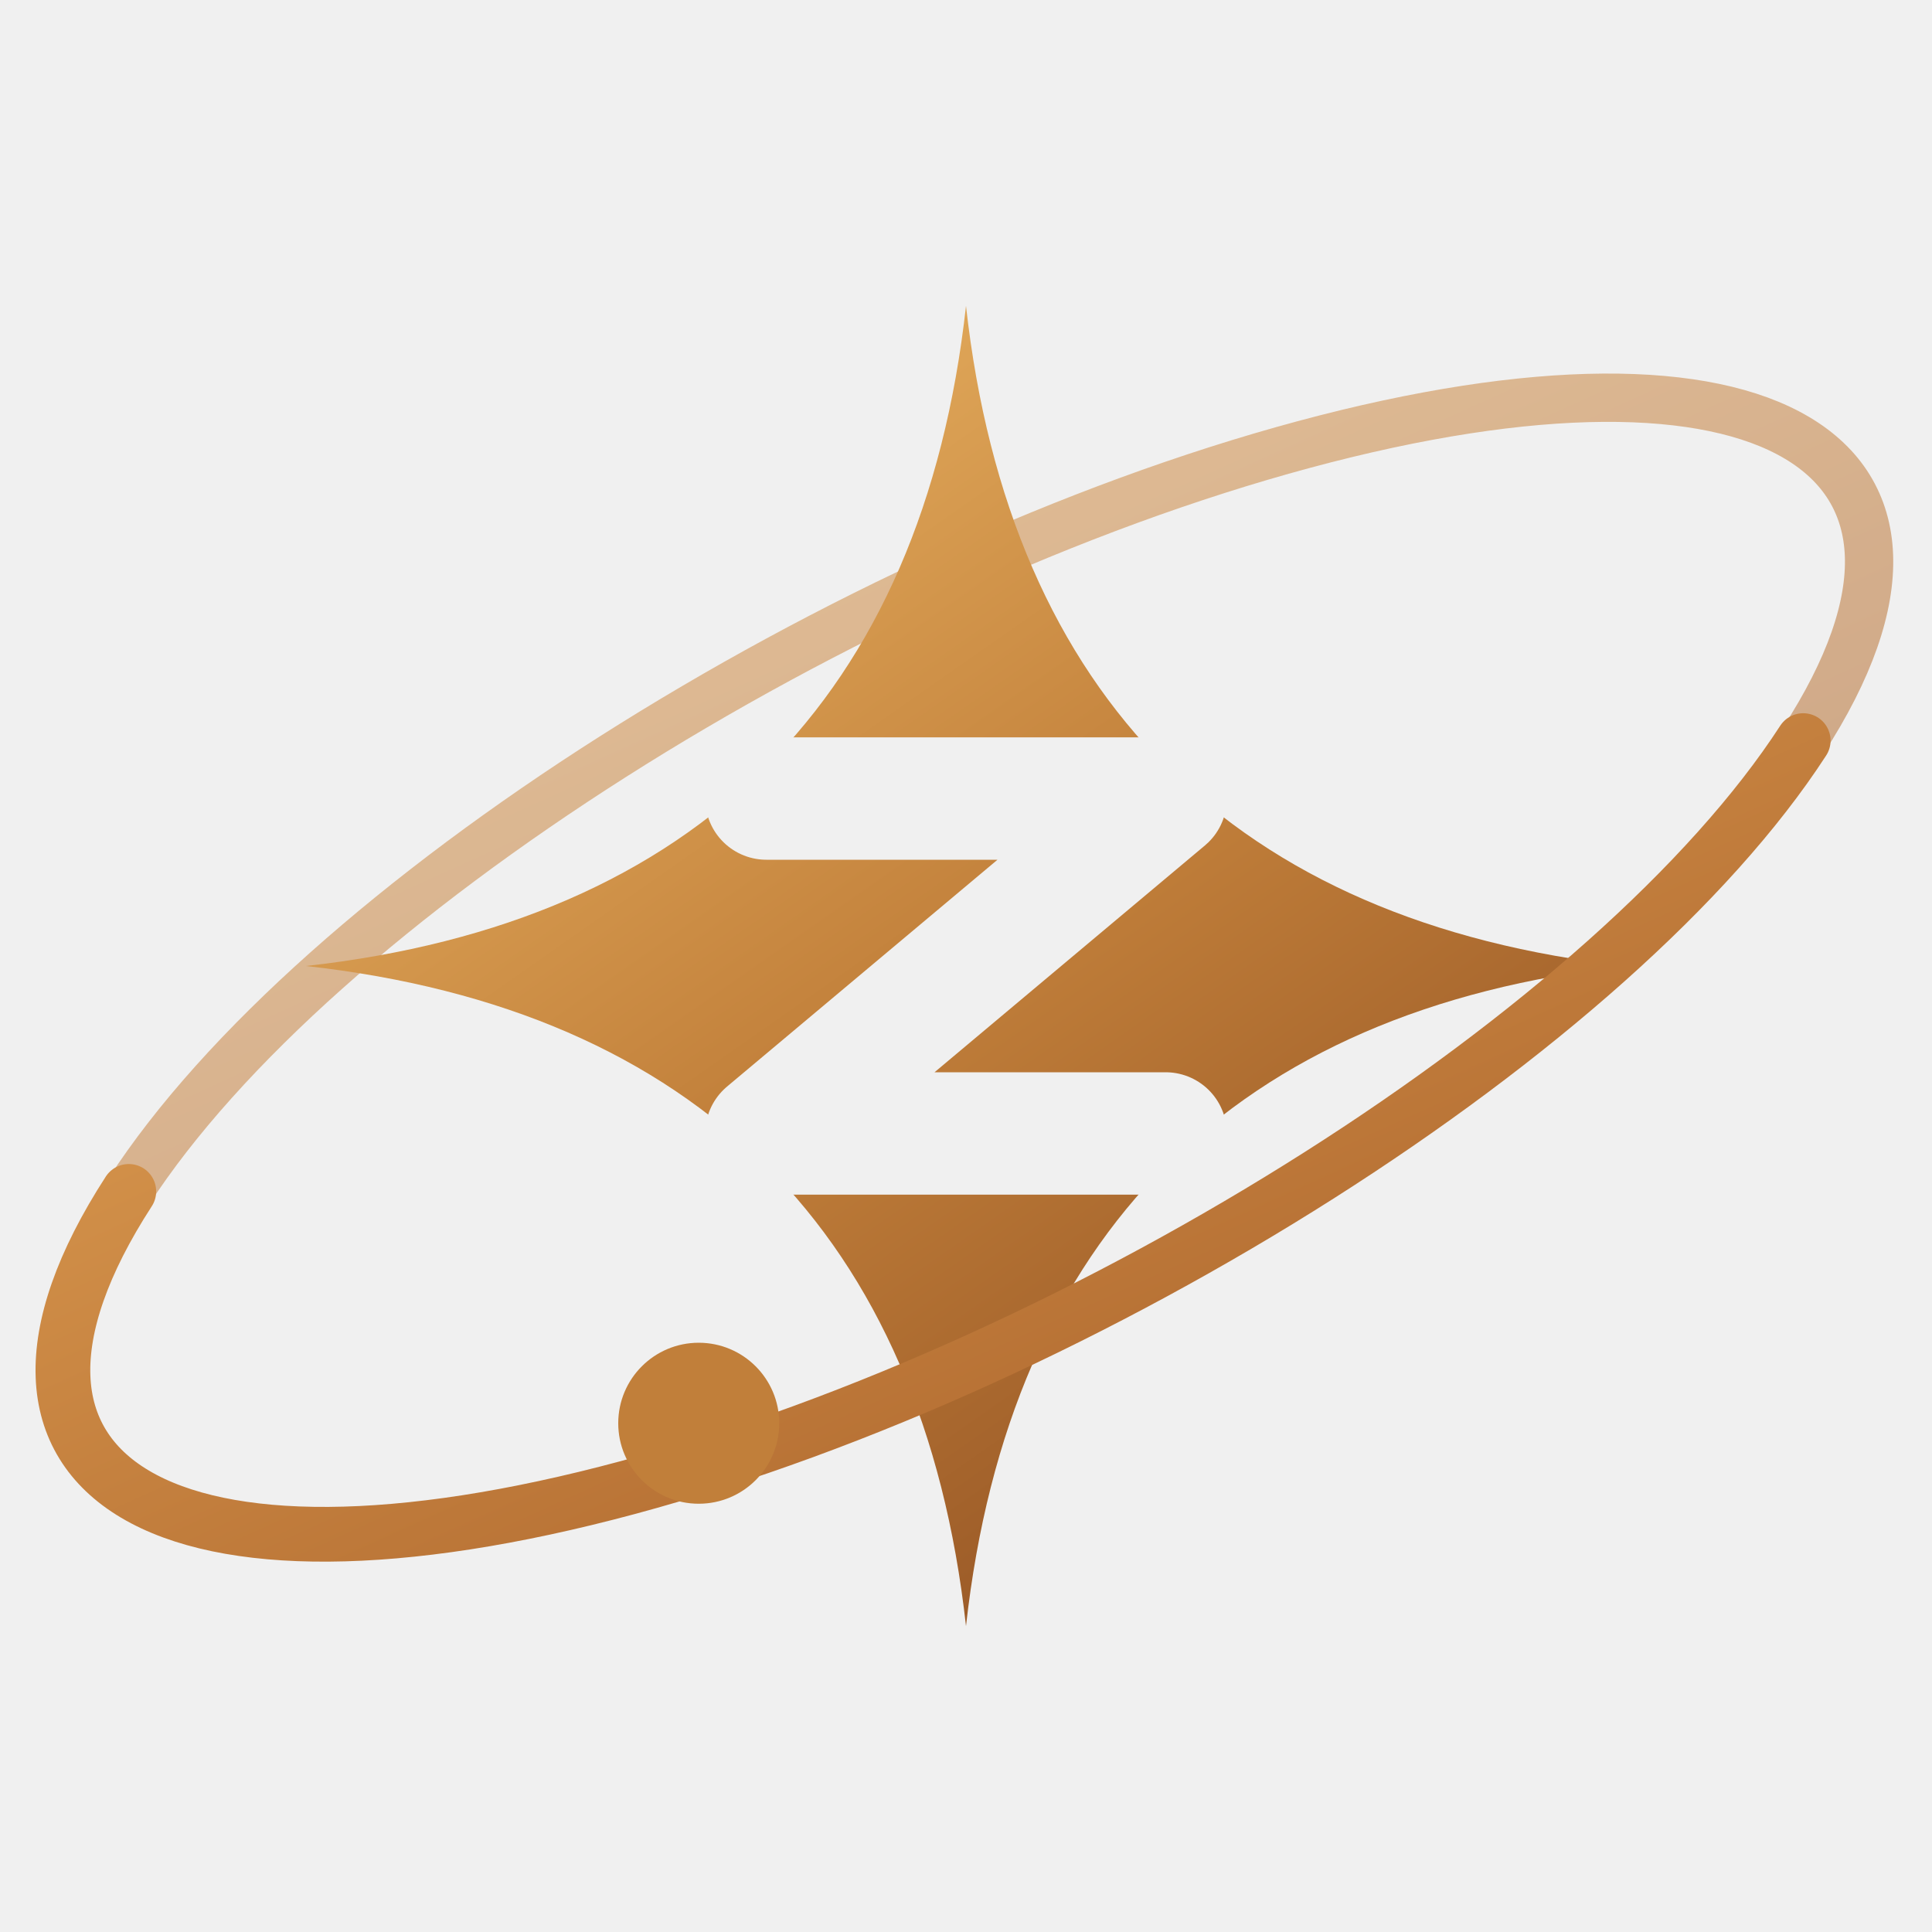
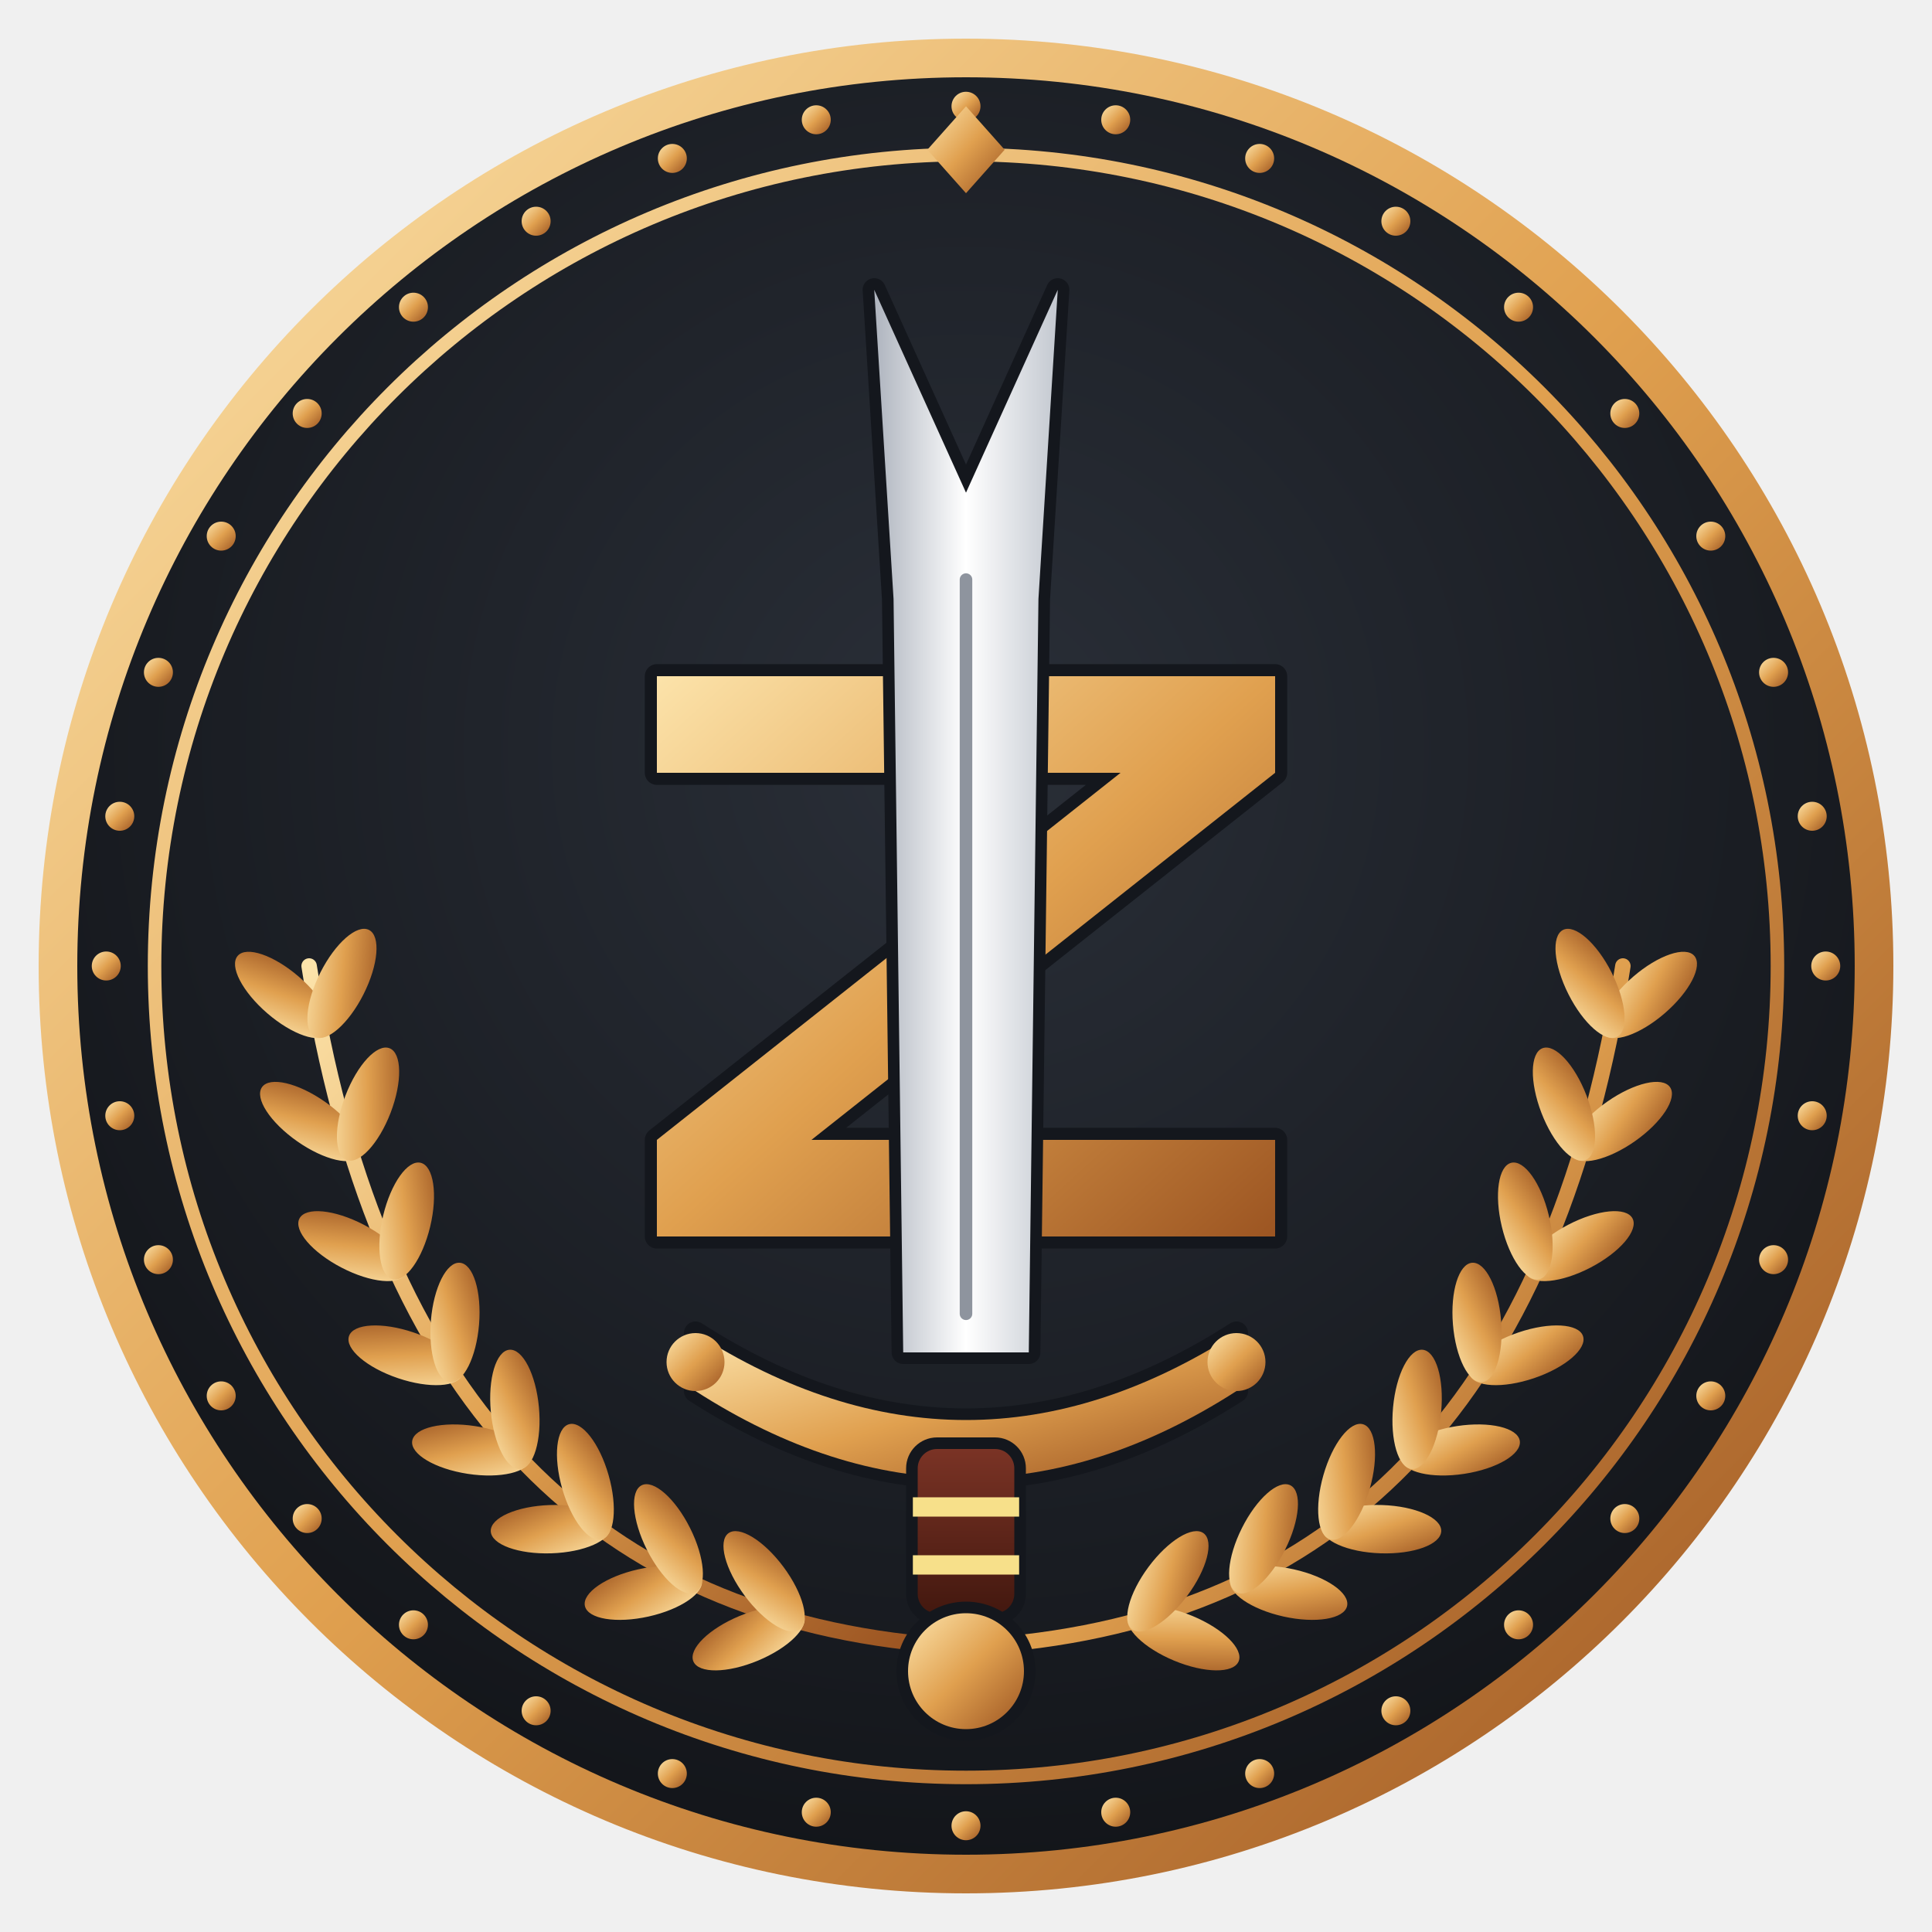
- <svg xmlns="http://www.w3.org/2000/svg" viewBox="0 0 120 120" role="img" aria-label="ZulfiEra AI">
+ <svg xmlns="http://www.w3.org/2000/svg" viewBox="0 0 200 200" role="img" aria-label="ZulfiEra AI">
  <defs>
-     <linearGradient id="g" x1="0.15" y1="0" x2="0.85" y2="1">
-       <stop offset="0" stop-color="#EDB866" />
-       <stop offset="0.5" stop-color="#C17F3A" />
-       <stop offset="1" stop-color="#8A4A1F" />
+     <linearGradient id="eg" x1="0" y1="0" x2="1" y2="1">
+       <stop offset="0" stop-color="#FCE3AA" />
+       <stop offset=".5" stop-color="#E0A04F" />
+       <stop offset="1" stop-color="#9C5522" />
    </linearGradient>
-     <linearGradient id="s" x1="0" y1="0" x2="1" y2="1">
-       <stop offset="0" stop-color="#E3A456" />
-       <stop offset="1" stop-color="#A45B26" />
+     <linearGradient id="es" x1="0" y1="0" x2="1" y2="0">
+       <stop offset="0" stop-color="#AEB4BE" />
+       <stop offset=".5" stop-color="#FFFFFF" />
+       <stop offset="1" stop-color="#C3C8D0" />
    </linearGradient>
-     <mask id="z">
-       <rect width="120" height="120" fill="#fff" />
-       <path d="M47.6 49.6 H72.4 L47.6 70.4 H72.4" fill="none" stroke="#000" stroke-width="7.6" stroke-linecap="round" stroke-linejoin="round" />
-     </mask>
+     <linearGradient id="ew" x1="0" y1="0" x2="0" y2="1">
+       <stop offset="0" stop-color="#7A3325" />
+       <stop offset="1" stop-color="#43180F" />
+     </linearGradient>
+     <radialGradient id="ed" cx=".5" cy=".38" r=".7">
+       <stop offset="0" stop-color="#2A2F38" />
+       <stop offset="1" stop-color="#101216" />
+     </radialGradient>
  </defs>
-   <path d="M8 74 A56 20 -28 0 1 112 46" fill="none" stroke="url(#s)" stroke-width="3" stroke-linecap="round" opacity=".55" />
-   <path mask="url(#z)" fill="url(#g)" d="M60 19 C62.7 43.3 76.7 57.3 101 60 C76.7 62.7 62.7 76.7 60 101 C57.3 76.7 43.3 62.7 19 60 C43.3 57.3 57.3 43.3 60 19 Z" />
-   <path d="M112 46 A56 20 -28 0 1 8 74" fill="none" stroke="url(#s)" stroke-width="3.4" stroke-linecap="round" />
-   <circle cx="43.4" cy="88.4" r="5" fill="#C17F3A" />
+   <circle cx="100" cy="100" r="95" fill="url(#ed)" />
+   <circle cx="100" cy="100" r="94" fill="none" stroke="url(#eg)" stroke-width="4" />
+   <g fill="url(#eg)">
+     <circle cx="189.0" cy="100.0" r="1.5" />
+     <circle cx="187.6" cy="115.5" r="1.5" />
+     <circle cx="183.6" cy="130.4" r="1.5" />
+     <circle cx="177.1" cy="144.5" r="1.5" />
+     <circle cx="168.2" cy="157.2" r="1.5" />
+     <circle cx="157.2" cy="168.2" r="1.5" />
+     <circle cx="144.5" cy="177.1" r="1.5" />
+     <circle cx="130.4" cy="183.6" r="1.5" />
+     <circle cx="115.5" cy="187.6" r="1.5" />
+     <circle cx="100.0" cy="189.0" r="1.5" />
+     <circle cx="84.5" cy="187.6" r="1.5" />
+     <circle cx="69.6" cy="183.6" r="1.5" />
+     <circle cx="55.5" cy="177.1" r="1.5" />
+     <circle cx="42.8" cy="168.2" r="1.5" />
+     <circle cx="31.8" cy="157.2" r="1.5" />
+     <circle cx="22.9" cy="144.5" r="1.5" />
+     <circle cx="16.4" cy="130.4" r="1.5" />
+     <circle cx="12.4" cy="115.5" r="1.5" />
+     <circle cx="11.0" cy="100.0" r="1.5" />
+     <circle cx="12.4" cy="84.5" r="1.5" />
+     <circle cx="16.4" cy="69.6" r="1.5" />
+     <circle cx="22.9" cy="55.5" r="1.5" />
+     <circle cx="31.8" cy="42.8" r="1.5" />
+     <circle cx="42.8" cy="31.8" r="1.5" />
+     <circle cx="55.5" cy="22.9" r="1.5" />
+     <circle cx="69.6" cy="16.4" r="1.5" />
+     <circle cx="84.5" cy="12.4" r="1.5" />
+     <circle cx="100.0" cy="11.0" r="1.5" />
+     <circle cx="115.5" cy="12.4" r="1.5" />
+     <circle cx="130.4" cy="16.4" r="1.5" />
+     <circle cx="144.5" cy="22.9" r="1.5" />
+     <circle cx="157.2" cy="31.8" r="1.5" />
+     <circle cx="168.2" cy="42.8" r="1.5" />
+     <circle cx="177.1" cy="55.5" r="1.5" />
+     <circle cx="183.6" cy="69.6" r="1.5" />
+     <circle cx="187.6" cy="84.5" r="1.5" />
+   </g>
+   <circle cx="100" cy="100" r="84" fill="none" stroke="url(#eg)" stroke-width="1.4" />
+   <path d="M100 11 L104 15.5 L100 20 L96 15.5 Z" fill="url(#eg)" />
+   <g fill="none" stroke="url(#eg)" stroke-width="1.6" stroke-linecap="round">
+     <path d="M94 170 Q42 164 32 100" />
+     <path d="M106 170 Q158 164 168 100" />
+   </g>
+   <g fill="url(#eg)">
+     <ellipse cx="77.5" cy="169.6" rx="6.2" ry="2.5" transform="rotate(-202.6 77.5 169.6)" />
+     <ellipse cx="79.1" cy="163.7" rx="6.2" ry="2.5" transform="rotate(-126.6 79.1 163.7)" />
+     <ellipse cx="66.6" cy="164.9" rx="6.2" ry="2.5" transform="rotate(-192.6 66.6 164.9)" />
+     <ellipse cx="69.2" cy="159.3" rx="6.2" ry="2.5" transform="rotate(-116.6 69.2 159.3)" />
+     <ellipse cx="57.0" cy="158.3" rx="6.2" ry="2.5" transform="rotate(-181.9 57.0 158.3)" />
+     <ellipse cx="60.6" cy="153.4" rx="6.2" ry="2.5" transform="rotate(-105.9 60.6 153.4)" />
+     <ellipse cx="48.8" cy="150.1" rx="6.2" ry="2.5" transform="rotate(-171.3 48.8 150.1)" />
+     <ellipse cx="53.3" cy="145.9" rx="6.2" ry="2.5" transform="rotate(-95.3 53.3 145.9)" />
+     <ellipse cx="42.0" cy="140.3" rx="6.2" ry="2.5" transform="rotate(-161.3 42.0 140.3)" />
+     <ellipse cx="47.1" cy="136.9" rx="6.2" ry="2.5" transform="rotate(-85.3 47.1 136.9)" />
+     <ellipse cx="36.5" cy="129.0" rx="6.2" ry="2.5" transform="rotate(-152.5 36.5 129.0)" />
+     <ellipse cx="42.1" cy="126.4" rx="6.2" ry="2.5" transform="rotate(-76.5 42.1 126.4)" />
+     <ellipse cx="32.2" cy="116.1" rx="6.2" ry="2.5" transform="rotate(-145.0 32.2 116.1)" />
+     <ellipse cx="38.1" cy="114.3" rx="6.2" ry="2.5" transform="rotate(-69.0 38.1 114.3)" />
+     <ellipse cx="29.3" cy="103.0" rx="6.2" ry="2.5" transform="rotate(-139.2 29.3 103.0)" />
+     <ellipse cx="35.4" cy="101.8" rx="6.2" ry="2.5" transform="rotate(-63.2 35.4 101.8)" />
+     <ellipse cx="122.5" cy="169.6" rx="6.2" ry="2.5" transform="rotate(382.6 122.5 169.6)" />
+     <ellipse cx="120.9" cy="163.7" rx="6.2" ry="2.5" transform="rotate(306.6 120.9 163.7)" />
+     <ellipse cx="133.4" cy="164.9" rx="6.2" ry="2.5" transform="rotate(372.6 133.4 164.9)" />
+     <ellipse cx="130.8" cy="159.3" rx="6.2" ry="2.5" transform="rotate(296.6 130.8 159.3)" />
+     <ellipse cx="143.0" cy="158.3" rx="6.2" ry="2.5" transform="rotate(361.9 143.0 158.3)" />
+     <ellipse cx="139.4" cy="153.4" rx="6.2" ry="2.5" transform="rotate(285.9 139.4 153.4)" />
+     <ellipse cx="151.2" cy="150.1" rx="6.2" ry="2.5" transform="rotate(351.3 151.2 150.1)" />
+     <ellipse cx="146.7" cy="145.9" rx="6.2" ry="2.5" transform="rotate(275.3 146.7 145.9)" />
+     <ellipse cx="158.0" cy="140.3" rx="6.2" ry="2.5" transform="rotate(341.3 158.0 140.3)" />
+     <ellipse cx="152.9" cy="136.9" rx="6.2" ry="2.5" transform="rotate(265.3 152.9 136.9)" />
+     <ellipse cx="163.5" cy="129.0" rx="6.2" ry="2.5" transform="rotate(332.5 163.5 129.0)" />
+     <ellipse cx="157.9" cy="126.4" rx="6.2" ry="2.5" transform="rotate(256.5 157.9 126.4)" />
+     <ellipse cx="167.8" cy="116.1" rx="6.2" ry="2.5" transform="rotate(325.0 167.8 116.1)" />
+     <ellipse cx="161.9" cy="114.3" rx="6.2" ry="2.5" transform="rotate(249.0 161.9 114.3)" />
+     <ellipse cx="170.7" cy="103.0" rx="6.2" ry="2.5" transform="rotate(319.2 170.7 103.0)" />
+     <ellipse cx="164.6" cy="101.8" rx="6.2" ry="2.5" transform="rotate(243.2 164.6 101.8)" />
+   </g>
+   <path d="M68 70 H132 L132 80 L84 118 H132 V128 H68 V118 L116 80 H68 Z" fill="url(#eg)" stroke="#14171D" stroke-width="2.5" stroke-linejoin="round" paint-order="stroke" />
+   <g stroke="#14171D" stroke-width="2.4" stroke-linejoin="round" paint-order="stroke">
+     <path d="M93.5 140 L92.5 62 L90.5 30 L100 51 L109.5 30 L107.5 62 L106.5 140 Z" fill="url(#es)" />
+     <path d="M72 138 Q100 156 128 138 L128 144 Q100 162 72 144 Z" fill="url(#eg)" />
+     <rect x="95" y="150" width="10" height="17" rx="2" fill="url(#ew)" />
+     <circle cx="100" cy="173" r="6" fill="url(#eg)" />
+   </g>
+   <path d="M100 136 V60" stroke="#8E949E" stroke-width="1.3" stroke-linecap="round" />
+   <circle cx="72" cy="141" r="3" fill="url(#eg)" />
+   <circle cx="128" cy="141" r="3" fill="url(#eg)" />
+   <g fill="#F7E08A">
+     <rect x="94.5" y="155" width="11" height="2" />
+     <rect x="94.5" y="161" width="11" height="2" />
+   </g>
</svg>
